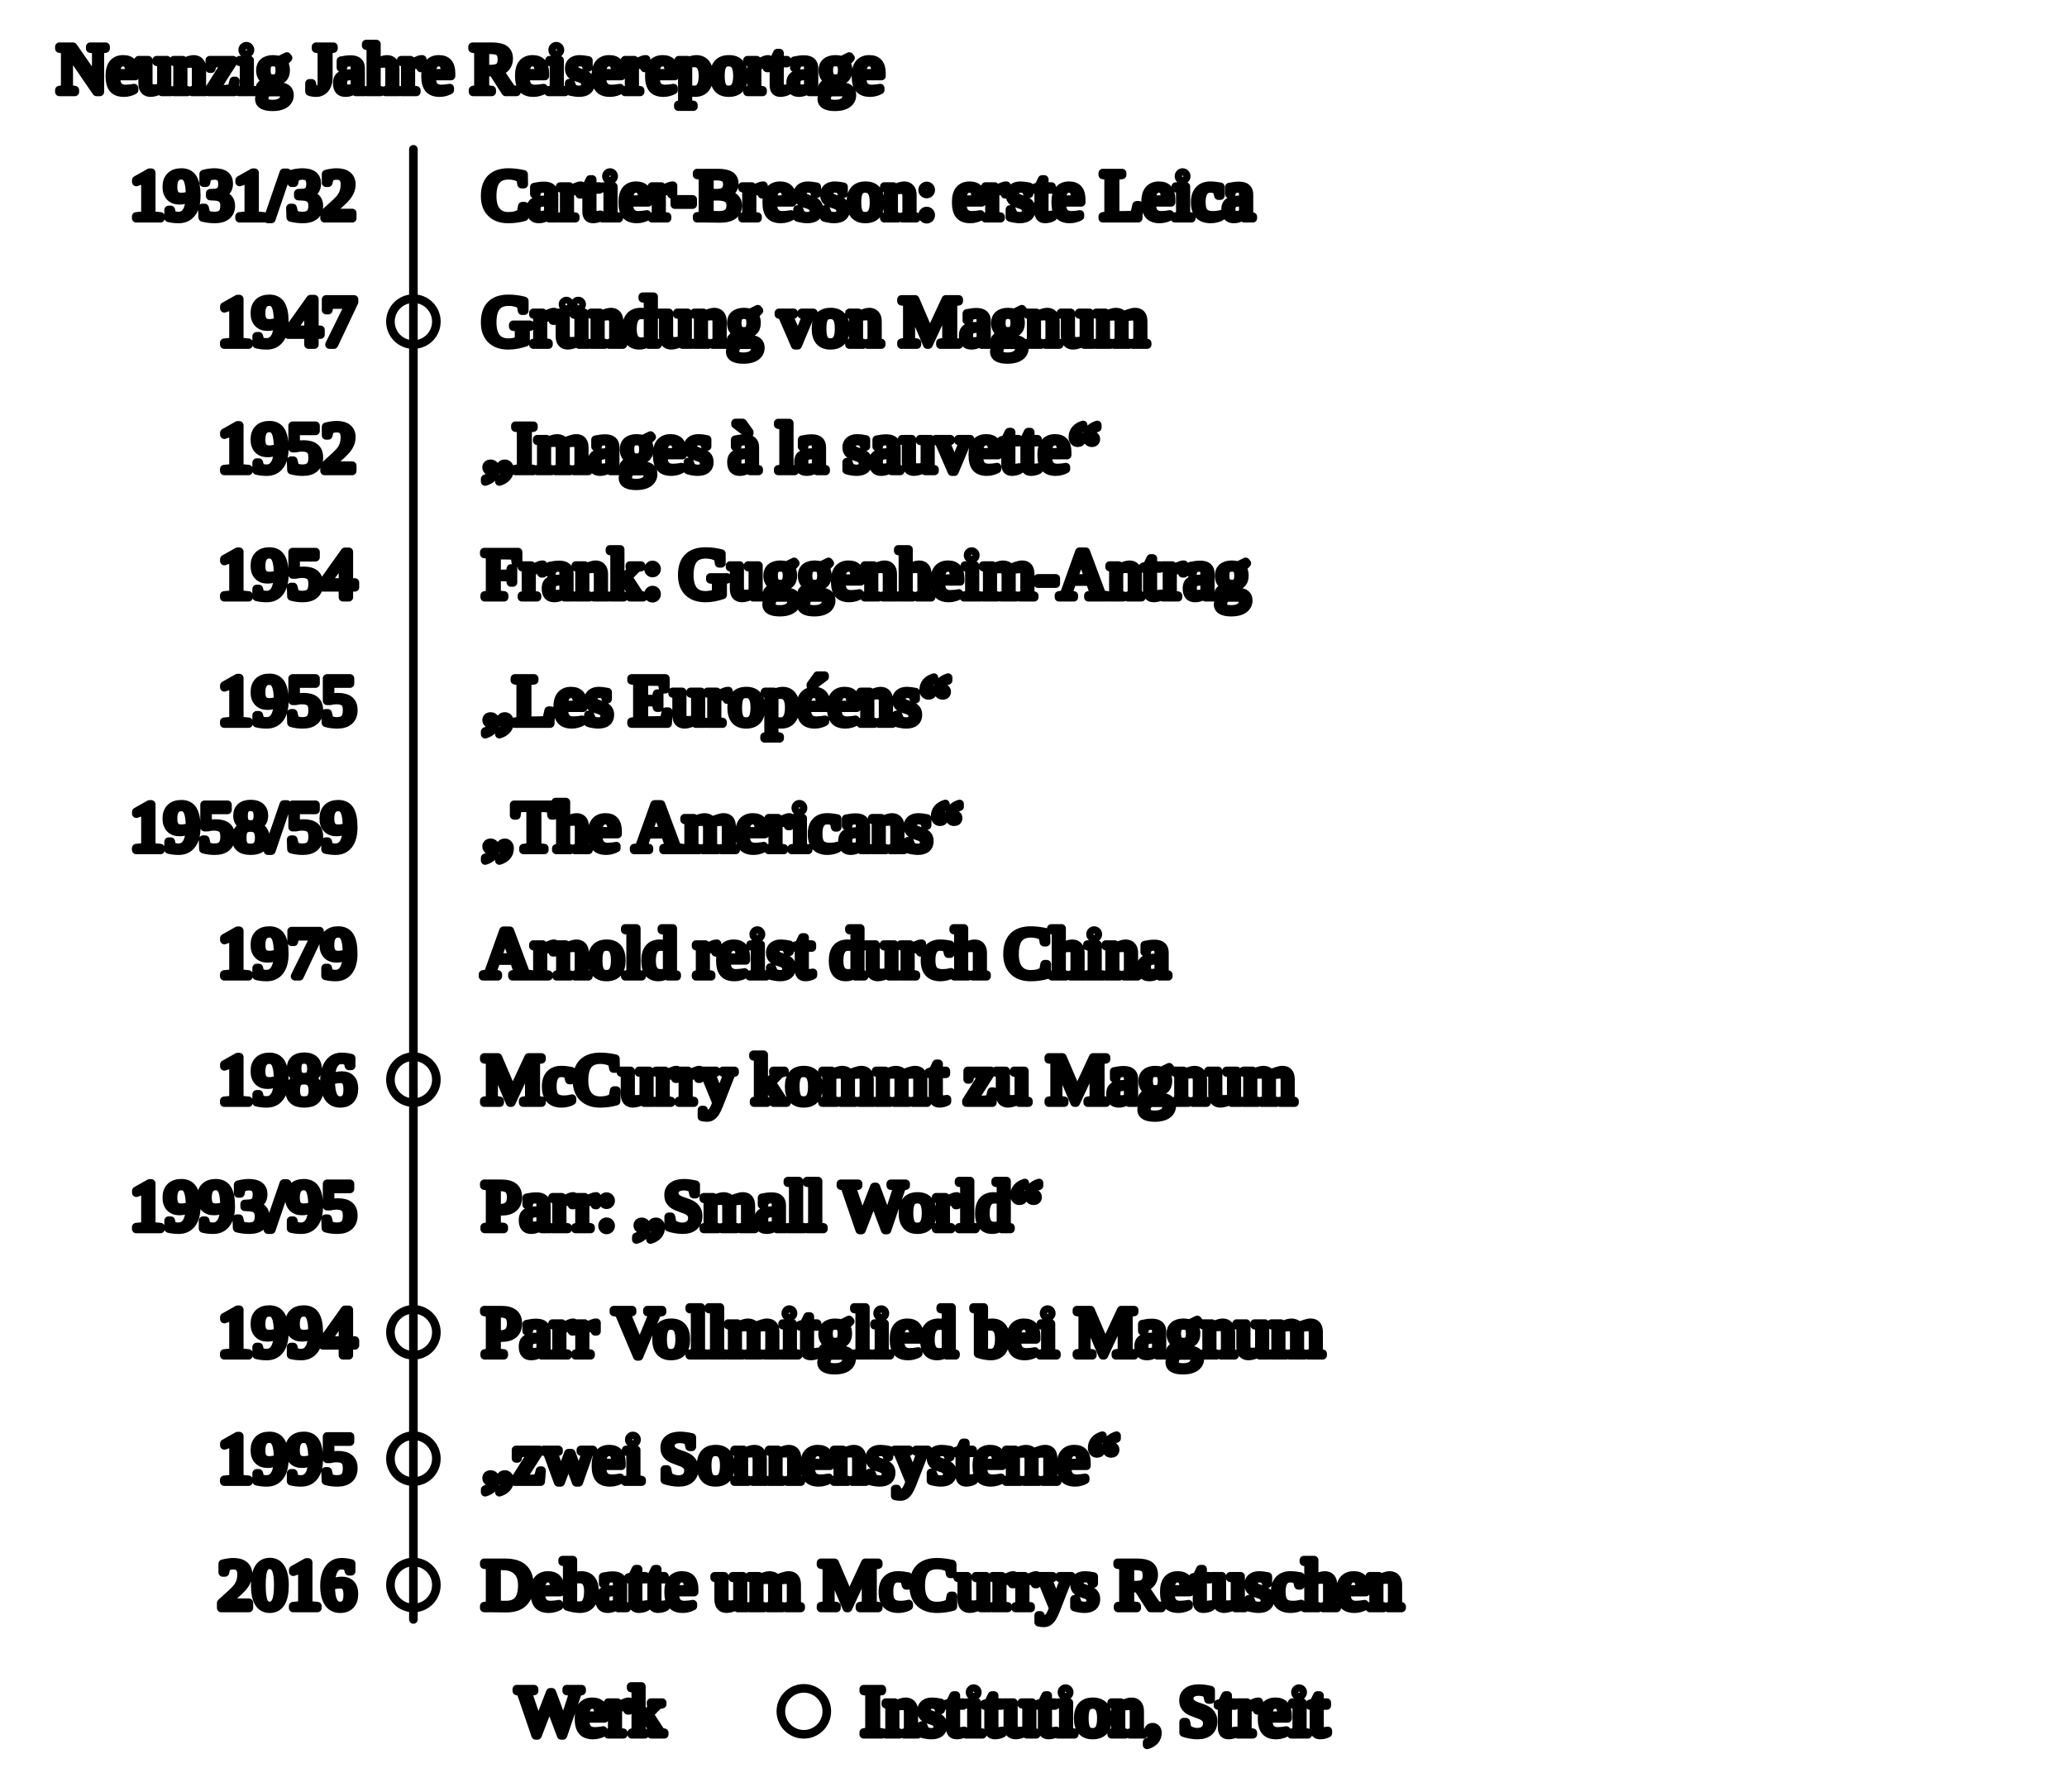
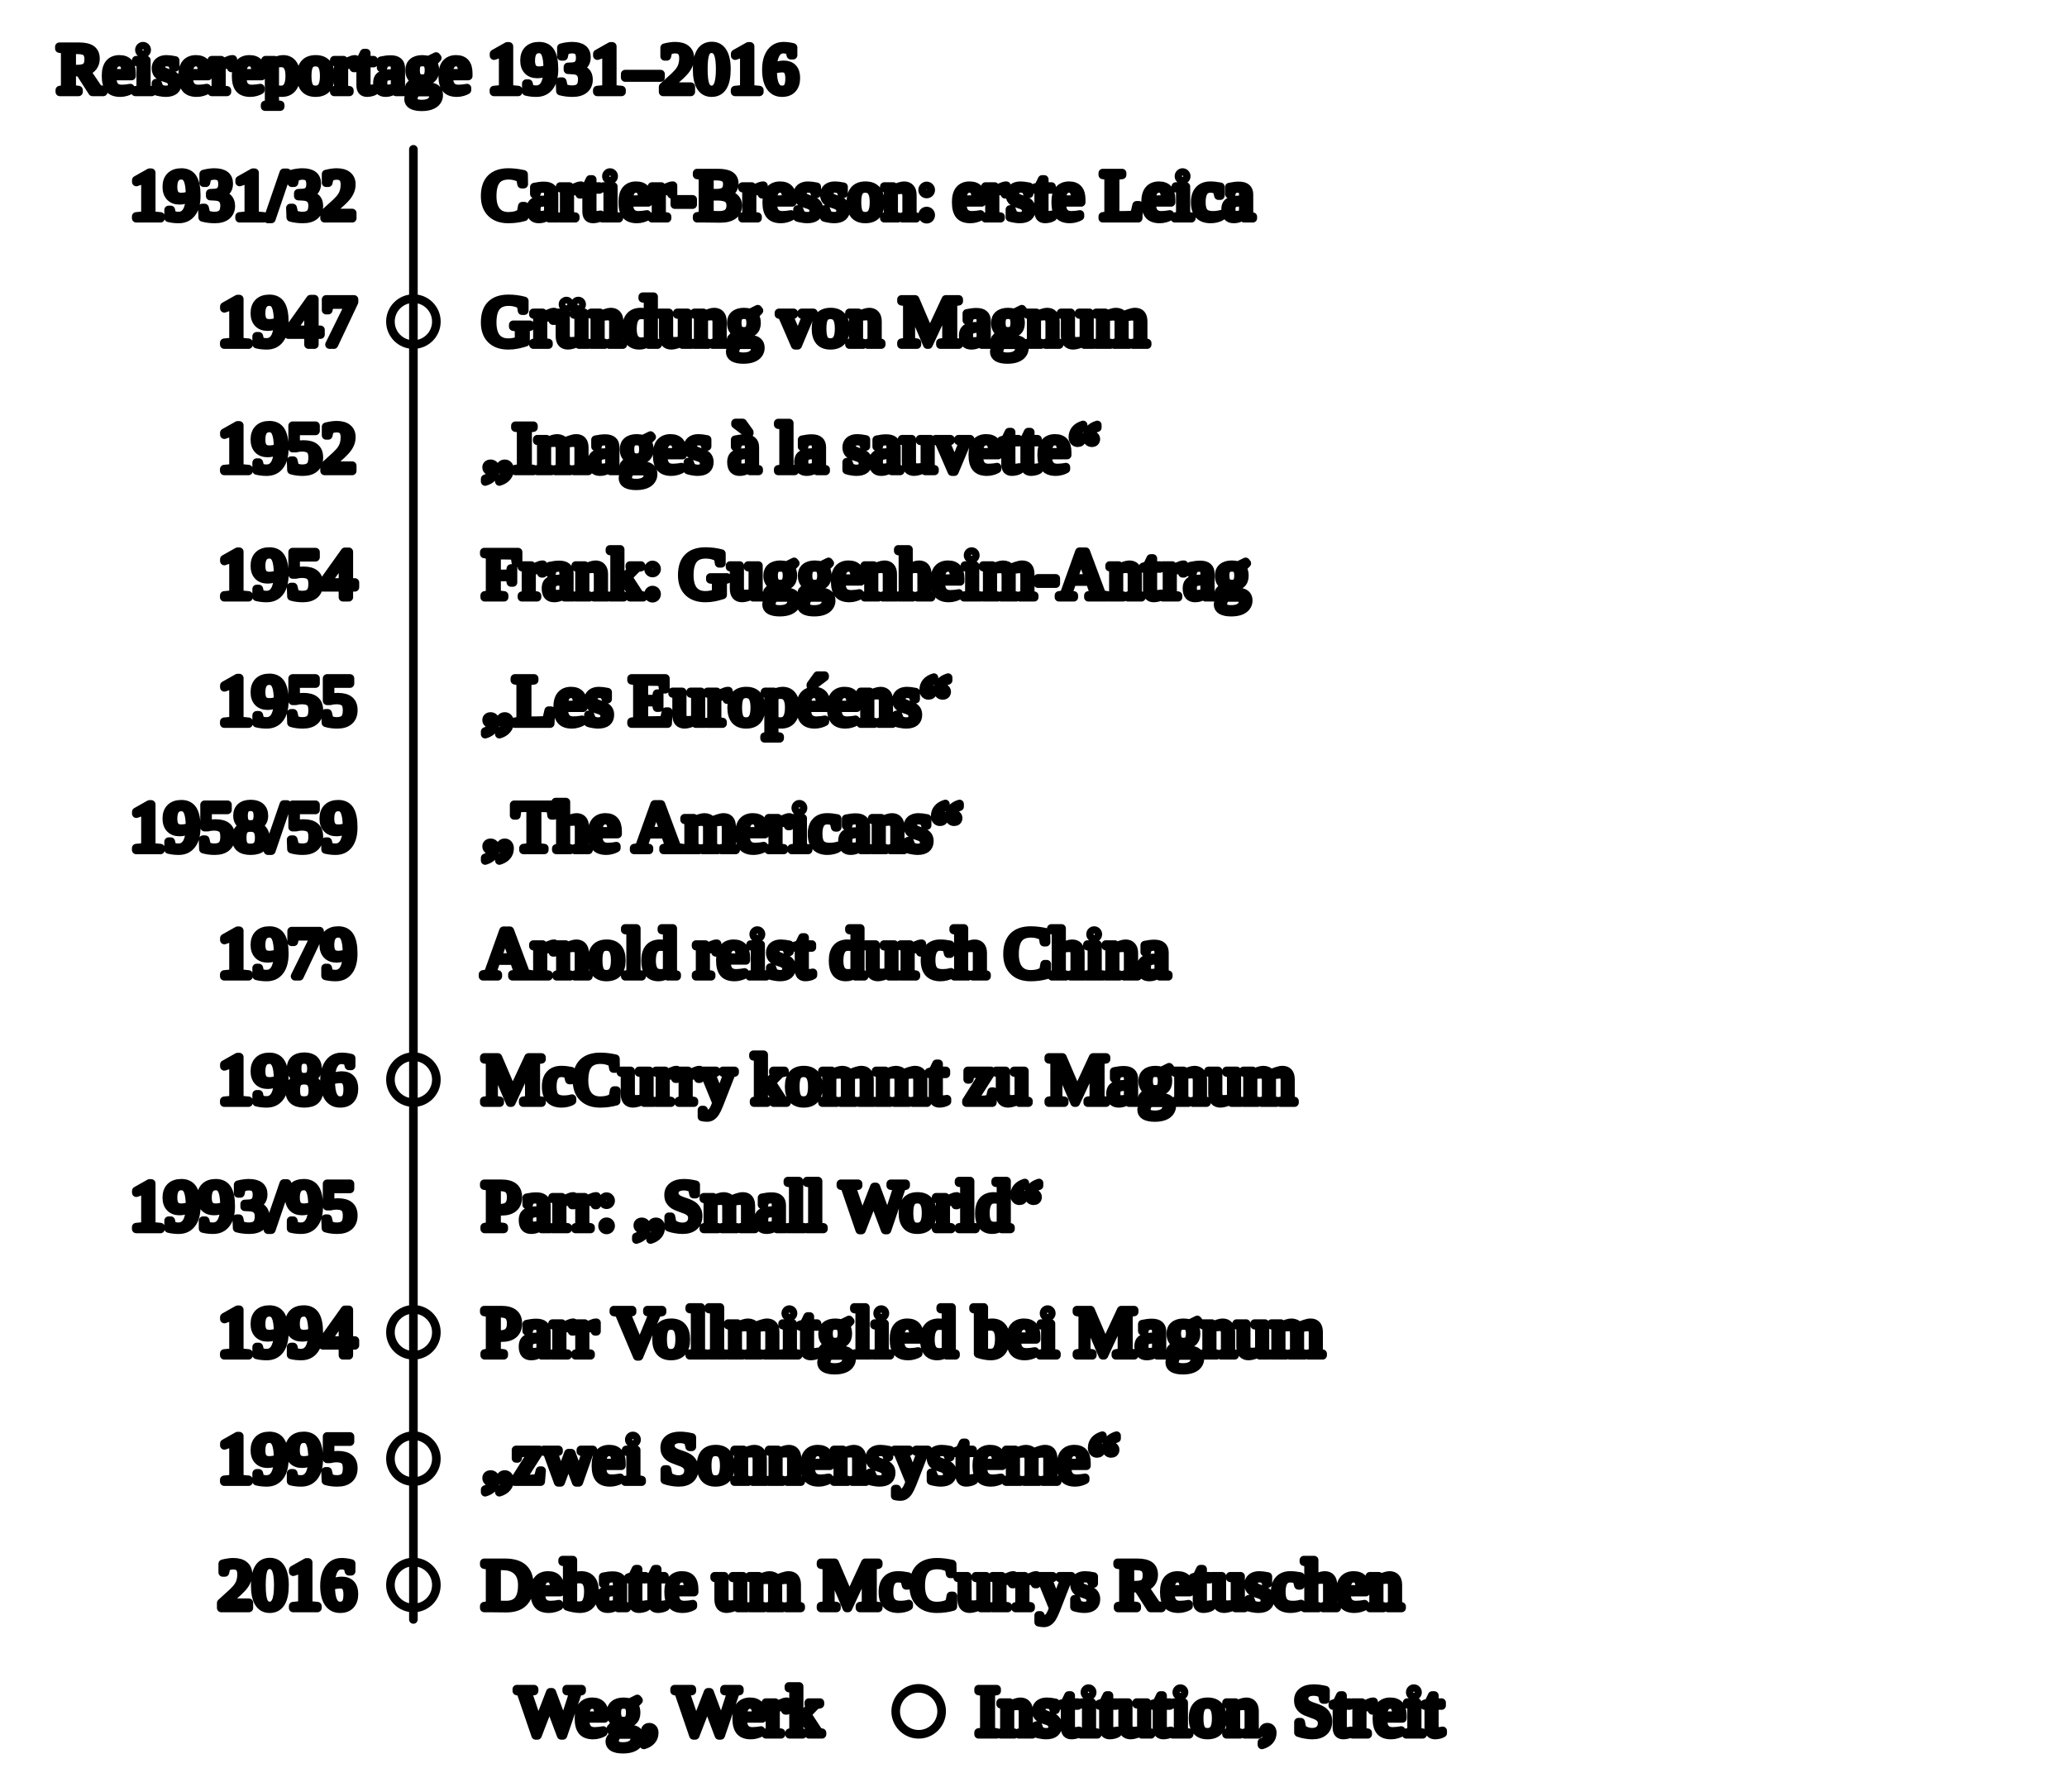
<svg xmlns="http://www.w3.org/2000/svg" viewBox="0 0 360 312" fill="none" stroke="currentColor" stroke-width="1.5" stroke-linecap="round" stroke-linejoin="round">
-   <text x="10" y="16" class="h">Neunzig Jahre Reisereportage</text>
+   <text x="10" y="16" class="h">Reisereportage 1931–2016</text>
  <line x1="72" y1="26" x2="72" y2="282" class="m" />
  <text x="62" y="38" text-anchor="end" class="h">1931/32</text>
  <circle cx="72" cy="34" r="4" class="af" stroke="none" />
  <text x="84" y="38">Cartier-Bresson: erste Leica</text>
  <text x="62" y="60" text-anchor="end" class="m">1947</text>
  <circle cx="72" cy="56" r="4" class="m" />
  <text x="84" y="60" class="m">Gründung von Magnum</text>
  <text x="62" y="82" text-anchor="end" class="h">1952</text>
  <circle cx="72" cy="78" r="4" class="af" stroke="none" />
  <text x="84" y="82">„Images à la sauvette“</text>
  <text x="62" y="104" text-anchor="end" class="h">1954</text>
  <circle cx="72" cy="100" r="4" class="af" stroke="none" />
  <text x="84" y="104">Frank: Guggenheim-Antrag</text>
  <text x="62" y="126" text-anchor="end" class="h">1955</text>
  <circle cx="72" cy="122" r="4" class="af" stroke="none" />
  <text x="84" y="126">„Les Européens“</text>
  <text x="62" y="148" text-anchor="end" class="h">1958/59</text>
  <circle cx="72" cy="144" r="4" class="af" stroke="none" />
  <text x="84" y="148">„The Americans“</text>
  <text x="62" y="170" text-anchor="end" class="h">1979</text>
  <circle cx="72" cy="166" r="4" class="af" stroke="none" />
  <text x="84" y="170">Arnold reist durch China</text>
  <text x="62" y="192" text-anchor="end" class="m">1986</text>
  <circle cx="72" cy="188" r="4" class="m" />
  <text x="84" y="192" class="m">McCurry kommt zu Magnum</text>
  <text x="62" y="214" text-anchor="end" class="h">1993/95</text>
  <circle cx="72" cy="210" r="4" class="af" stroke="none" />
  <text x="84" y="214">Parr: „Small World“</text>
  <text x="62" y="236" text-anchor="end" class="m">1994</text>
  <circle cx="72" cy="232" r="4" class="m" />
  <text x="84" y="236" class="m">Parr Vollmitglied bei Magnum</text>
  <text x="62" y="258" text-anchor="end" class="m">1995</text>
  <circle cx="72" cy="254" r="4" class="m" />
  <text x="84" y="258" class="m">„zwei Sonnensysteme“</text>
  <text x="62" y="280" text-anchor="end" class="m">2016</text>
  <circle cx="72" cy="276" r="4" class="m" />
  <text x="84" y="280" class="m">Debatte um McCurrys Retuschen</text>
  <circle cx="80" cy="298" r="4" class="af" stroke="none" />
-   <text x="90" y="302" class="m">Werk</text>
-   <circle cx="140" cy="298" r="4" class="m" />
-   <text x="150" y="302" class="m">Institution, Streit</text>
+   <text x="90" y="302" class="m">Weg, Werk</text>
+   <circle cx="160" cy="298" r="4" class="m" />
+   <text x="170" y="302" class="m">Institution, Streit</text>
</svg>
